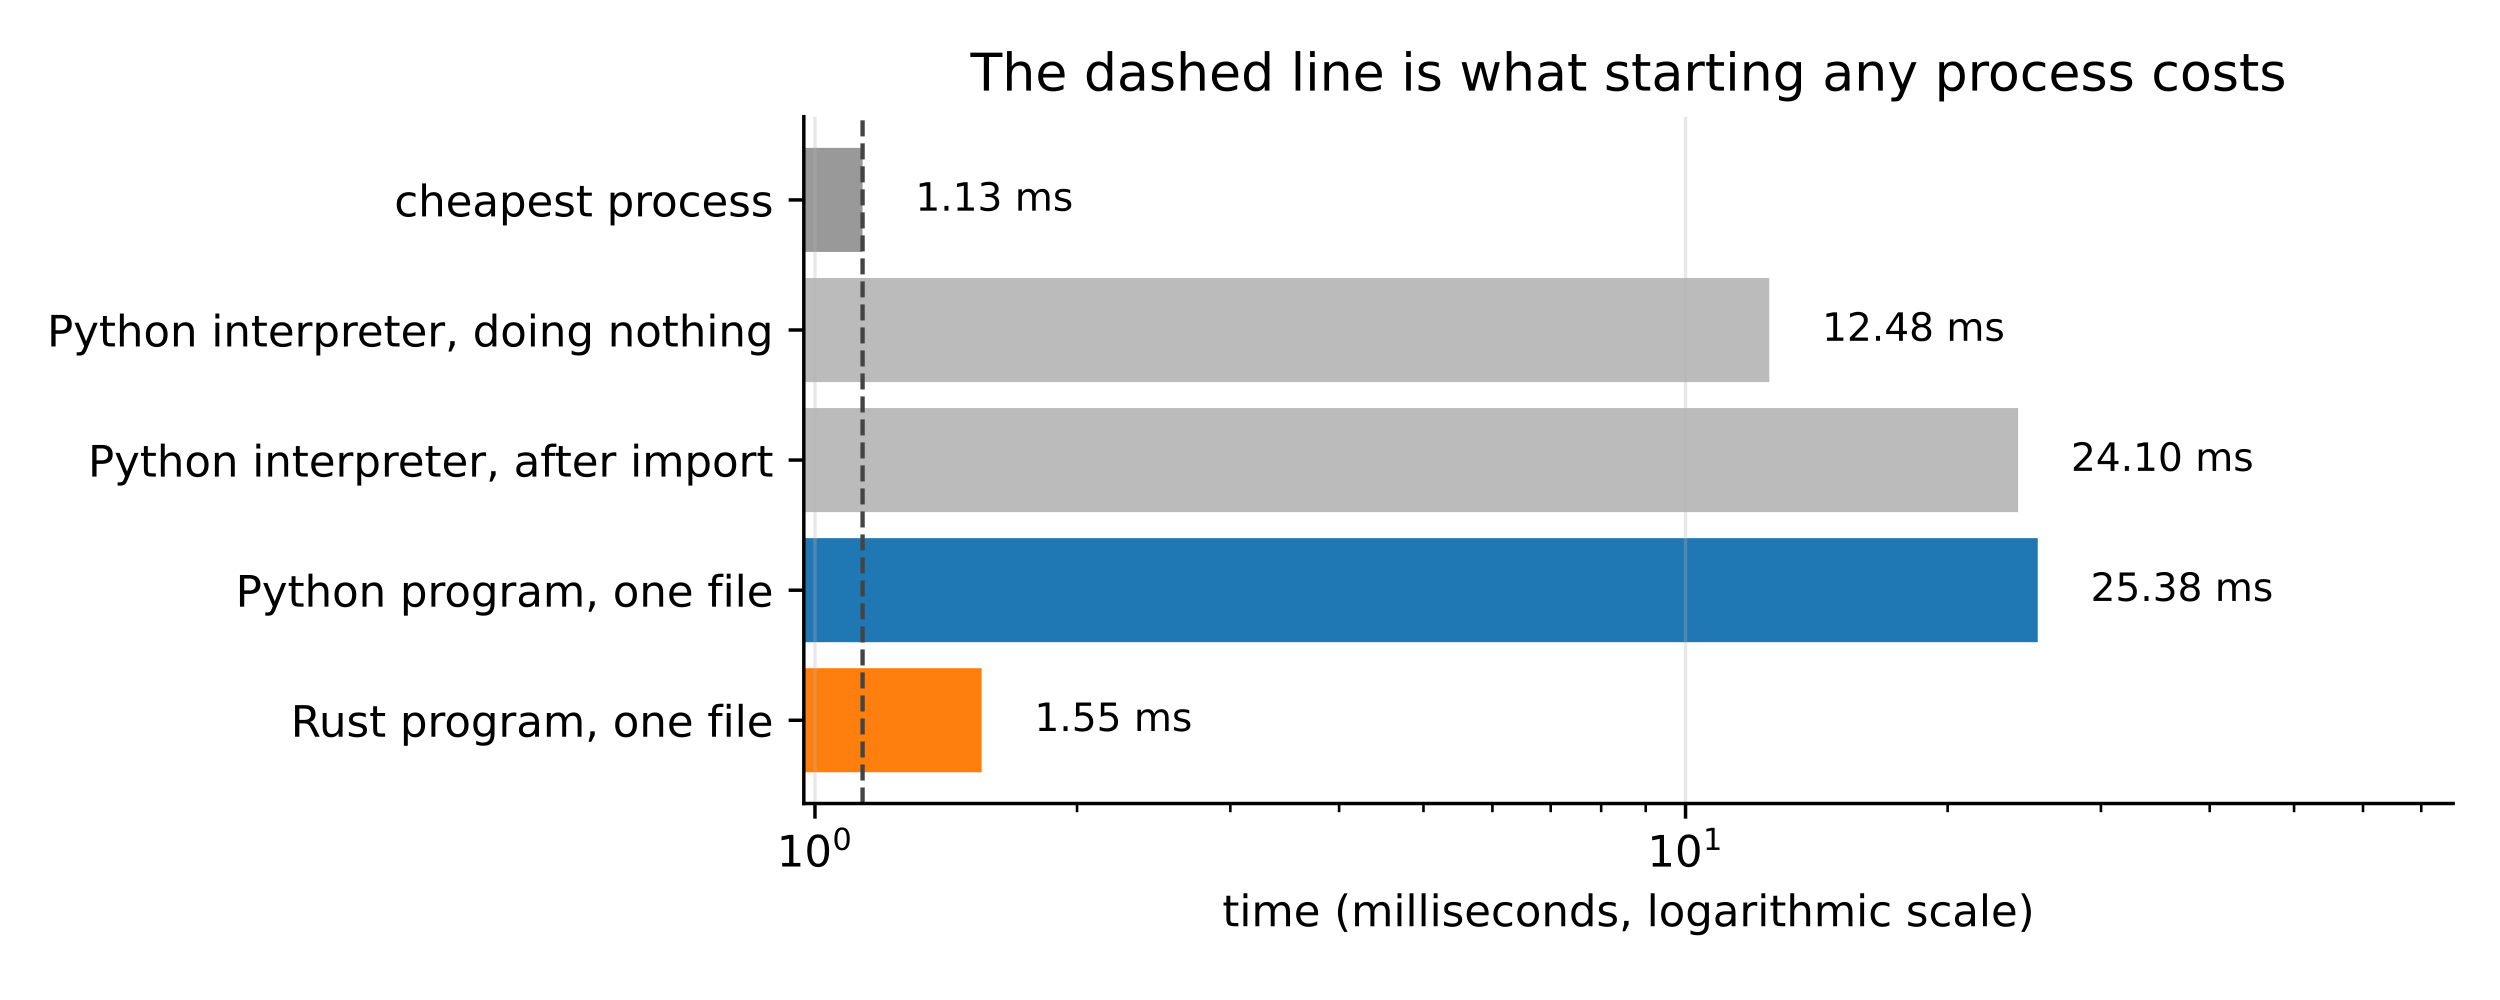
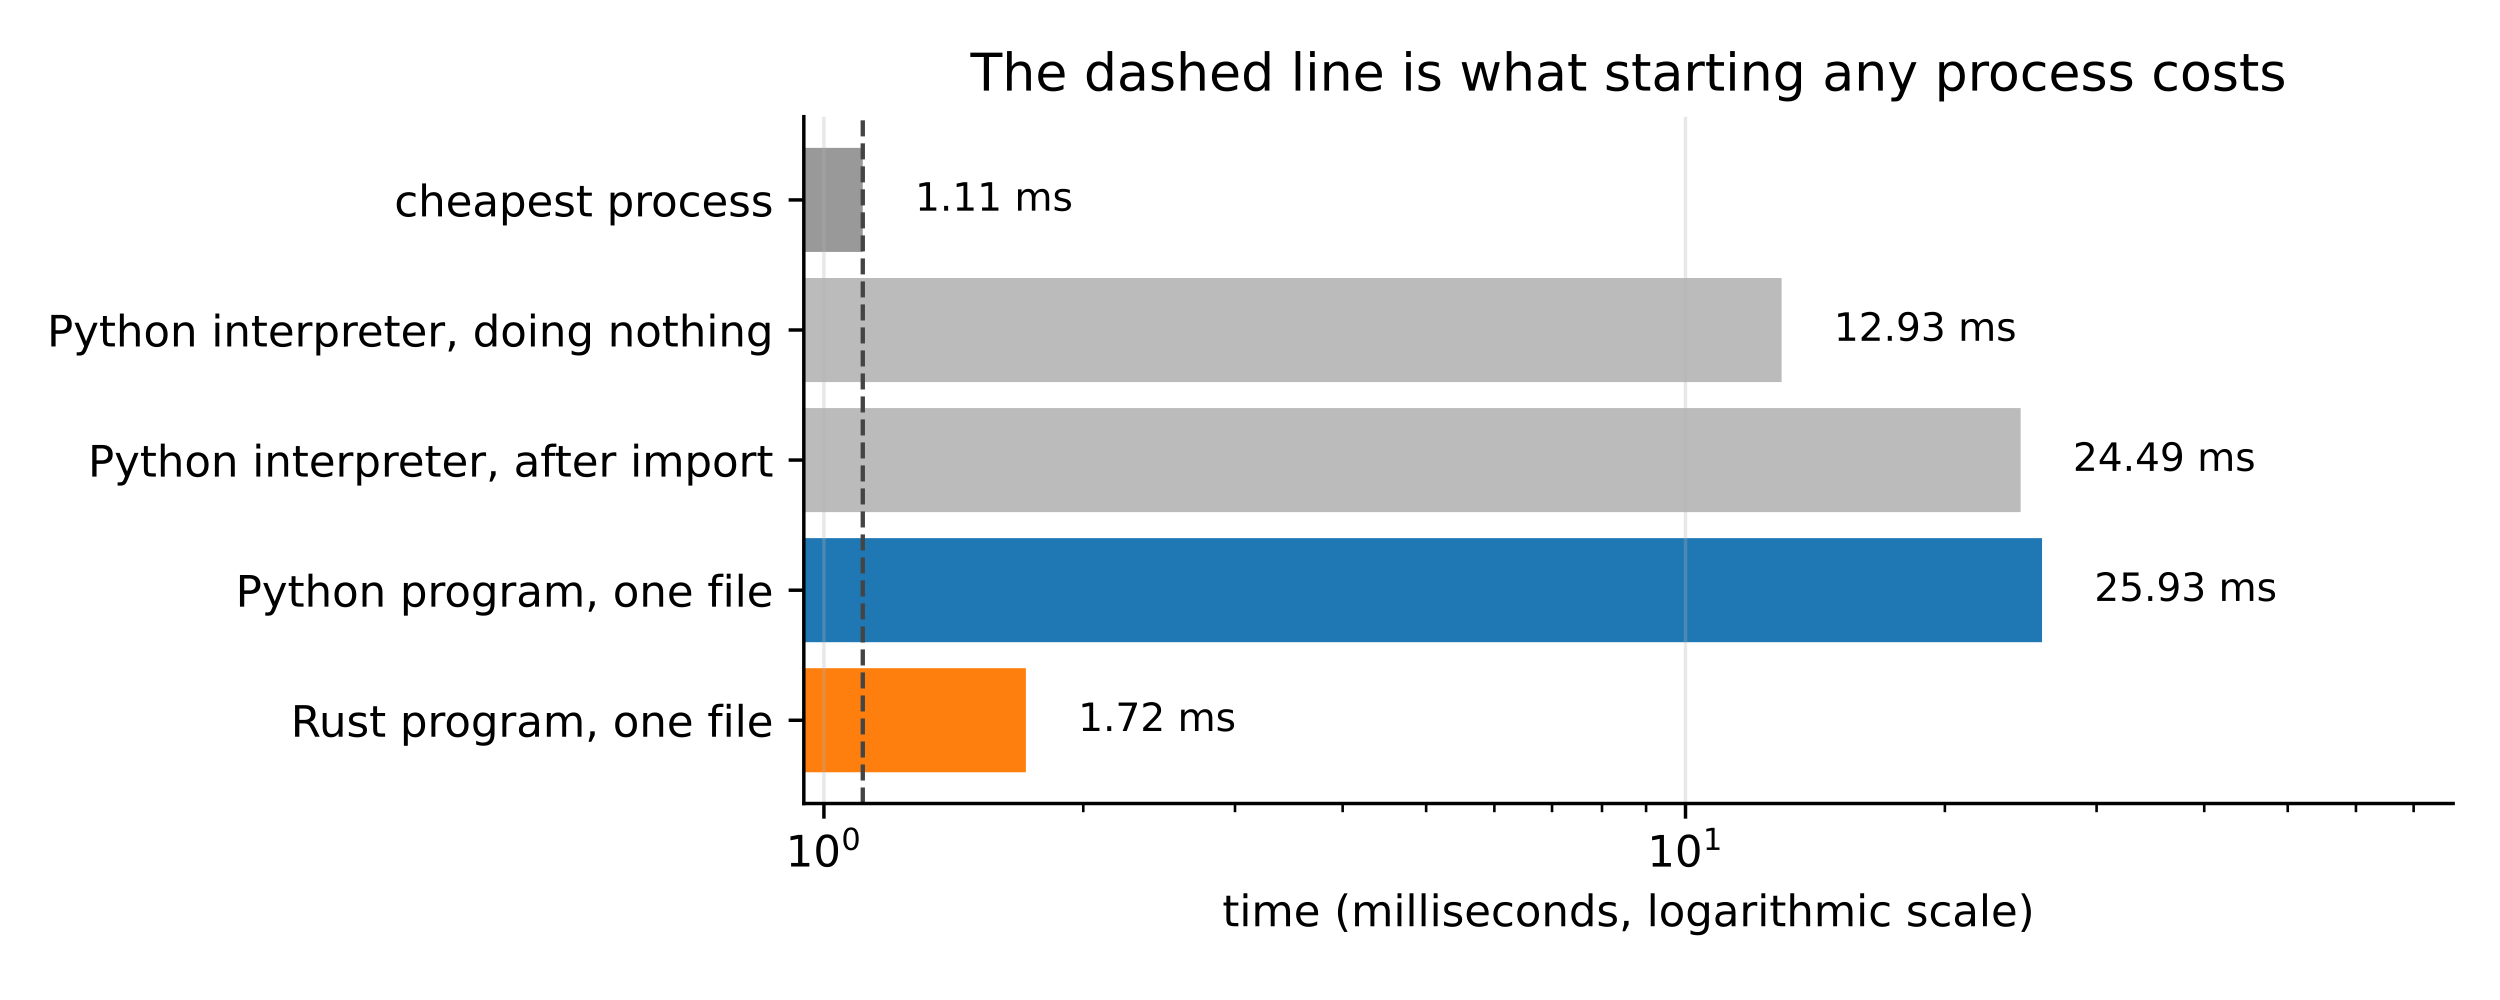
<svg xmlns="http://www.w3.org/2000/svg" xmlns:xlink="http://www.w3.org/1999/xlink" width="576pt" height="230.4pt" viewBox="0 0 576 230.4" version="1.1">
  <defs>
    <style type="text/css">*{stroke-linejoin: round; stroke-linecap: butt}</style>
  </defs>
  <g id="figure_1">
    <g id="patch_1">
      <path d="M 0 230.4 L 576 230.4 L 576 0 L 0 0 z " style="fill: #ffffff" />
    </g>
    <g id="axes_1">
      <g id="patch_2">
        <path d="M 185.2 185.128 L 565.2 185.128 L 565.2 26.88 L 185.2 26.88 z " style="fill: #ffffff" />
      </g>
      <g id="patch_3">
-         <path d="M -200394.927 34.073 L 198.738 34.073 L 198.738 58.05 L -200394.927 58.05 z " clip-path="url(#pd043f592e0)" style="fill: #999999" />
+         <path d="M -198320.882 34.073 L 198.785 34.073 L 198.785 58.05 L -198320.882 58.05 z " clip-path="url(#pd043f592e0)" style="fill: #999999" />
      </g>
      <g id="patch_4">
-         <path d="M -200394.927 64.044 L 407.643 64.044 L 407.643 88.021 L -200394.927 88.021 z " clip-path="url(#pd043f592e0)" style="fill: #bbbbbb" />
+         <path d="M -198320.882 64.044 L 410.482 64.044 L 410.482 88.021 L -198320.882 88.021 z " clip-path="url(#pd043f592e0)" style="fill: #bbbbbb" />
      </g>
      <g id="patch_5">
-         <path d="M -200394.927 94.016 L 464.978 94.016 L 464.978 117.992 L -200394.927 117.992 z " clip-path="url(#pd043f592e0)" style="fill: #bbbbbb" />
+         <path d="M -198320.882 94.016 L 465.558 94.016 L 465.558 117.992 L -198320.882 117.992 z " clip-path="url(#pd043f592e0)" style="fill: #bbbbbb" />
      </g>
      <g id="patch_6">
-         <path d="M -200394.927 123.987 L 469.498 123.987 L 469.498 147.964 L -200394.927 147.964 z " clip-path="url(#pd043f592e0)" style="fill: #1f77b4" />
+         <path d="M -198320.882 123.987 L 470.486 123.987 L 470.486 147.964 L -198320.882 147.964 z " clip-path="url(#pd043f592e0)" style="fill: #1f77b4" />
      </g>
      <g id="patch_7">
-         <path d="M -200394.927 153.958 L 226.174 153.958 L 226.174 177.935 L -200394.927 177.935 z " clip-path="url(#pd043f592e0)" style="fill: #ff7f0e" />
+         <path d="M -198320.882 153.958 L 236.367 153.958 L 236.367 177.935 L -198320.882 177.935 z " clip-path="url(#pd043f592e0)" style="fill: #ff7f0e" />
      </g>
      <g id="matplotlib.axis_1">
        <g id="xtick_1">
          <g id="line2d_1">
-             <path d="M 187.768 185.128 L 187.768 26.88 " clip-path="url(#pd043f592e0)" style="fill: none; stroke: #b0b0b0; stroke-opacity: 0.3; stroke-width: 0.8; stroke-linecap: square" />
+             <path d="M 189.83 185.128 L 189.83 26.88 " clip-path="url(#pd043f592e0)" style="fill: none; stroke: #b0b0b0; stroke-opacity: 0.3; stroke-width: 0.8; stroke-linecap: square" />
          </g>
          <g id="line2d_2">
            <defs>
              <path id="m288eb1307e" d="M 0 0 L 0 3.5 " style="stroke: #000000; stroke-width: 0.8" />
            </defs>
            <g>
-               <use xlink:href="#m288eb1307e" x="187.768" y="185.128" style="stroke: #000000; stroke-width: 0.8" />
+               <use xlink:href="#m288eb1307e" x="189.83" y="185.128" style="stroke: #000000; stroke-width: 0.8" />
            </g>
          </g>
          <g id="text_1">
-             <g transform="translate(178.9676 199.7264) scale(0.1 -0.1)">
+             <g transform="translate(181.03 199.7264) scale(0.1 -0.1)">
              <defs>
                <path id="DejaVuSans-31" d="M 794 531 L 1825 531 L 1825 4091 L 703 3866 L 703 4441 L 1819 4666 L 2450 4666 L 2450 531 L 3481 531 L 3481 0 L 794 0 L 794 531 z " transform="scale(0.015625)" />
                <path id="DejaVuSans-30" d="M 2034 4250 Q 1547 4250 1301 3770 Q 1056 3291 1056 2328 Q 1056 1369 1301 889 Q 1547 409 2034 409 Q 2525 409 2770 889 Q 3016 1369 3016 2328 Q 3016 3291 2770 3770 Q 2525 4250 2034 4250 z M 2034 4750 Q 2819 4750 3233 4129 Q 3647 3509 3647 2328 Q 3647 1150 3233 529 Q 2819 -91 2034 -91 Q 1250 -91 836 529 Q 422 1150 422 2328 Q 422 3509 836 4129 Q 1250 4750 2034 4750 z " transform="scale(0.015625)" />
              </defs>
              <use xlink:href="#DejaVuSans-31" transform="translate(0 0.765625)" />
              <use xlink:href="#DejaVuSans-30" transform="translate(63.62305 0.765625)" />
              <use xlink:href="#DejaVuSans-30" transform="translate(128.2031 39.04688) scale(0.7)" />
            </g>
          </g>
        </g>
        <g id="xtick_2">
          <g id="line2d_3">
-             <path d="M 388.35 185.128 L 388.35 26.88 " clip-path="url(#pd043f592e0)" style="fill: none; stroke: #b0b0b0; stroke-opacity: 0.3; stroke-width: 0.8; stroke-linecap: square" />
+             <path d="M 388.341 185.128 L 388.341 26.88 " clip-path="url(#pd043f592e0)" style="fill: none; stroke: #b0b0b0; stroke-opacity: 0.3; stroke-width: 0.8; stroke-linecap: square" />
          </g>
          <g id="line2d_4">
            <g>
-               <use xlink:href="#m288eb1307e" x="388.35" y="185.128" style="stroke: #000000; stroke-width: 0.8" />
+               <use xlink:href="#m288eb1307e" x="388.341" y="185.128" style="stroke: #000000; stroke-width: 0.8" />
            </g>
          </g>
          <g id="text_2">
-             <g transform="translate(379.5503 199.7264) scale(0.1 -0.1)">
+             <g transform="translate(379.5407 199.7264) scale(0.1 -0.1)">
              <use xlink:href="#DejaVuSans-31" transform="translate(0 0.684375)" />
              <use xlink:href="#DejaVuSans-30" transform="translate(63.62305 0.684375)" />
              <use xlink:href="#DejaVuSans-31" transform="translate(128.2031 38.96563) scale(0.7)" />
            </g>
          </g>
        </g>
        <g id="xtick_3">
          <g id="line2d_5">
            <defs>
              <path id="m4691256076" d="M 0 0 L 0 2 " style="stroke: #000000; stroke-width: 0.6" />
            </defs>
            <g>
-               <use xlink:href="#m4691256076" x="248.149" y="185.128" style="stroke: #000000; stroke-width: 0.6" />
+               <use xlink:href="#m4691256076" x="249.588" y="185.128" style="stroke: #000000; stroke-width: 0.6" />
            </g>
          </g>
        </g>
        <g id="xtick_4">
          <g id="line2d_6">
            <g>
-               <use xlink:href="#m4691256076" x="283.47" y="185.128" style="stroke: #000000; stroke-width: 0.6" />
+               <use xlink:href="#m4691256076" x="284.544" y="185.128" style="stroke: #000000; stroke-width: 0.6" />
            </g>
          </g>
        </g>
        <g id="xtick_5">
          <g id="line2d_7">
            <g>
-               <use xlink:href="#m4691256076" x="308.53" y="185.128" style="stroke: #000000; stroke-width: 0.6" />
+               <use xlink:href="#m4691256076" x="309.345" y="185.128" style="stroke: #000000; stroke-width: 0.6" />
            </g>
          </g>
        </g>
        <g id="xtick_6">
          <g id="line2d_8">
            <g>
-               <use xlink:href="#m4691256076" x="327.969" y="185.128" style="stroke: #000000; stroke-width: 0.6" />
+               <use xlink:href="#m4691256076" x="328.583" y="185.128" style="stroke: #000000; stroke-width: 0.6" />
            </g>
          </g>
        </g>
        <g id="xtick_7">
          <g id="line2d_9">
            <g>
-               <use xlink:href="#m4691256076" x="343.851" y="185.128" style="stroke: #000000; stroke-width: 0.6" />
+               <use xlink:href="#m4691256076" x="344.301" y="185.128" style="stroke: #000000; stroke-width: 0.6" />
            </g>
          </g>
        </g>
        <g id="xtick_8">
          <g id="line2d_10">
            <g>
-               <use xlink:href="#m4691256076" x="357.28" y="185.128" style="stroke: #000000; stroke-width: 0.6" />
+               <use xlink:href="#m4691256076" x="357.591" y="185.128" style="stroke: #000000; stroke-width: 0.6" />
            </g>
          </g>
        </g>
        <g id="xtick_9">
          <g id="line2d_11">
            <g>
-               <use xlink:href="#m4691256076" x="368.912" y="185.128" style="stroke: #000000; stroke-width: 0.6" />
+               <use xlink:href="#m4691256076" x="369.103" y="185.128" style="stroke: #000000; stroke-width: 0.6" />
            </g>
          </g>
        </g>
        <g id="xtick_10">
          <g id="line2d_12">
            <g>
-               <use xlink:href="#m4691256076" x="379.172" y="185.128" style="stroke: #000000; stroke-width: 0.6" />
+               <use xlink:href="#m4691256076" x="379.257" y="185.128" style="stroke: #000000; stroke-width: 0.6" />
            </g>
          </g>
        </g>
        <g id="xtick_11">
          <g id="line2d_13">
            <g>
-               <use xlink:href="#m4691256076" x="448.732" y="185.128" style="stroke: #000000; stroke-width: 0.6" />
+               <use xlink:href="#m4691256076" x="448.098" y="185.128" style="stroke: #000000; stroke-width: 0.6" />
            </g>
          </g>
        </g>
        <g id="xtick_12">
          <g id="line2d_14">
            <g>
-               <use xlink:href="#m4691256076" x="484.053" y="185.128" style="stroke: #000000; stroke-width: 0.6" />
+               <use xlink:href="#m4691256076" x="483.054" y="185.128" style="stroke: #000000; stroke-width: 0.6" />
            </g>
          </g>
        </g>
        <g id="xtick_13">
          <g id="line2d_15">
            <g>
-               <use xlink:href="#m4691256076" x="509.113" y="185.128" style="stroke: #000000; stroke-width: 0.6" />
+               <use xlink:href="#m4691256076" x="507.856" y="185.128" style="stroke: #000000; stroke-width: 0.6" />
            </g>
          </g>
        </g>
        <g id="xtick_14">
          <g id="line2d_16">
            <g>
-               <use xlink:href="#m4691256076" x="528.552" y="185.128" style="stroke: #000000; stroke-width: 0.6" />
+               <use xlink:href="#m4691256076" x="527.094" y="185.128" style="stroke: #000000; stroke-width: 0.6" />
            </g>
          </g>
        </g>
        <g id="xtick_15">
          <g id="line2d_17">
            <g>
-               <use xlink:href="#m4691256076" x="544.434" y="185.128" style="stroke: #000000; stroke-width: 0.6" />
+               <use xlink:href="#m4691256076" x="542.812" y="185.128" style="stroke: #000000; stroke-width: 0.6" />
            </g>
          </g>
        </g>
        <g id="xtick_16">
          <g id="line2d_18">
            <g>
-               <use xlink:href="#m4691256076" x="557.862" y="185.128" style="stroke: #000000; stroke-width: 0.6" />
+               <use xlink:href="#m4691256076" x="556.102" y="185.128" style="stroke: #000000; stroke-width: 0.6" />
            </g>
          </g>
        </g>
        <g id="text_3">
          <g transform="translate(281.6297 213.4046) scale(0.1 -0.1)">
            <defs>
              <path id="DejaVuSans-74" d="M 1172 4494 L 1172 3500 L 2356 3500 L 2356 3053 L 1172 3053 L 1172 1153 Q 1172 725 1289 603 Q 1406 481 1766 481 L 2356 481 L 2356 0 L 1766 0 Q 1100 0 847 248 Q 594 497 594 1153 L 594 3053 L 172 3053 L 172 3500 L 594 3500 L 594 4494 L 1172 4494 z " transform="scale(0.015625)" />
              <path id="DejaVuSans-69" d="M 603 3500 L 1178 3500 L 1178 0 L 603 0 L 603 3500 z M 603 4863 L 1178 4863 L 1178 4134 L 603 4134 L 603 4863 z " transform="scale(0.015625)" />
              <path id="DejaVuSans-6d" d="M 3328 2828 Q 3544 3216 3844 3400 Q 4144 3584 4550 3584 Q 5097 3584 5394 3201 Q 5691 2819 5691 2113 L 5691 0 L 5113 0 L 5113 2094 Q 5113 2597 4934 2840 Q 4756 3084 4391 3084 Q 3944 3084 3684 2787 Q 3425 2491 3425 1978 L 3425 0 L 2847 0 L 2847 2094 Q 2847 2600 2669 2842 Q 2491 3084 2119 3084 Q 1678 3084 1418 2786 Q 1159 2488 1159 1978 L 1159 0 L 581 0 L 581 3500 L 1159 3500 L 1159 2956 Q 1356 3278 1631 3431 Q 1906 3584 2284 3584 Q 2666 3584 2933 3390 Q 3200 3197 3328 2828 z " transform="scale(0.015625)" />
              <path id="DejaVuSans-65" d="M 3597 1894 L 3597 1613 L 953 1613 Q 991 1019 1311 708 Q 1631 397 2203 397 Q 2534 397 2845 478 Q 3156 559 3463 722 L 3463 178 Q 3153 47 2828 -22 Q 2503 -91 2169 -91 Q 1331 -91 842 396 Q 353 884 353 1716 Q 353 2575 817 3079 Q 1281 3584 2069 3584 Q 2775 3584 3186 3129 Q 3597 2675 3597 1894 z M 3022 2063 Q 3016 2534 2758 2815 Q 2500 3097 2075 3097 Q 1594 3097 1305 2825 Q 1016 2553 972 2059 L 3022 2063 z " transform="scale(0.015625)" />
              <path id="DejaVuSans-20" transform="scale(0.015625)" />
              <path id="DejaVuSans-28" d="M 1984 4856 Q 1566 4138 1362 3434 Q 1159 2731 1159 2009 Q 1159 1288 1364 580 Q 1569 -128 1984 -844 L 1484 -844 Q 1016 -109 783 600 Q 550 1309 550 2009 Q 550 2706 781 3412 Q 1013 4119 1484 4856 L 1984 4856 z " transform="scale(0.015625)" />
              <path id="DejaVuSans-6c" d="M 603 4863 L 1178 4863 L 1178 0 L 603 0 L 603 4863 z " transform="scale(0.015625)" />
              <path id="DejaVuSans-73" d="M 2834 3397 L 2834 2853 Q 2591 2978 2328 3040 Q 2066 3103 1784 3103 Q 1356 3103 1142 2972 Q 928 2841 928 2578 Q 928 2378 1081 2264 Q 1234 2150 1697 2047 L 1894 2003 Q 2506 1872 2764 1633 Q 3022 1394 3022 966 Q 3022 478 2636 193 Q 2250 -91 1575 -91 Q 1294 -91 989 -36 Q 684 19 347 128 L 347 722 Q 666 556 975 473 Q 1284 391 1588 391 Q 1994 391 2212 530 Q 2431 669 2431 922 Q 2431 1156 2273 1281 Q 2116 1406 1581 1522 L 1381 1569 Q 847 1681 609 1914 Q 372 2147 372 2553 Q 372 3047 722 3315 Q 1072 3584 1716 3584 Q 2034 3584 2315 3537 Q 2597 3491 2834 3397 z " transform="scale(0.015625)" />
              <path id="DejaVuSans-63" d="M 3122 3366 L 3122 2828 Q 2878 2963 2633 3030 Q 2388 3097 2138 3097 Q 1578 3097 1268 2742 Q 959 2388 959 1747 Q 959 1106 1268 751 Q 1578 397 2138 397 Q 2388 397 2633 464 Q 2878 531 3122 666 L 3122 134 Q 2881 22 2623 -34 Q 2366 -91 2075 -91 Q 1284 -91 818 406 Q 353 903 353 1747 Q 353 2603 823 3093 Q 1294 3584 2113 3584 Q 2378 3584 2631 3529 Q 2884 3475 3122 3366 z " transform="scale(0.015625)" />
              <path id="DejaVuSans-6f" d="M 1959 3097 Q 1497 3097 1228 2736 Q 959 2375 959 1747 Q 959 1119 1226 758 Q 1494 397 1959 397 Q 2419 397 2687 759 Q 2956 1122 2956 1747 Q 2956 2369 2687 2733 Q 2419 3097 1959 3097 z M 1959 3584 Q 2709 3584 3137 3096 Q 3566 2609 3566 1747 Q 3566 888 3137 398 Q 2709 -91 1959 -91 Q 1206 -91 779 398 Q 353 888 353 1747 Q 353 2609 779 3096 Q 1206 3584 1959 3584 z " transform="scale(0.015625)" />
              <path id="DejaVuSans-6e" d="M 3513 2113 L 3513 0 L 2938 0 L 2938 2094 Q 2938 2591 2744 2837 Q 2550 3084 2163 3084 Q 1697 3084 1428 2787 Q 1159 2491 1159 1978 L 1159 0 L 581 0 L 581 3500 L 1159 3500 L 1159 2956 Q 1366 3272 1645 3428 Q 1925 3584 2291 3584 Q 2894 3584 3203 3211 Q 3513 2838 3513 2113 z " transform="scale(0.015625)" />
              <path id="DejaVuSans-64" d="M 2906 2969 L 2906 4863 L 3481 4863 L 3481 0 L 2906 0 L 2906 525 Q 2725 213 2448 61 Q 2172 -91 1784 -91 Q 1150 -91 751 415 Q 353 922 353 1747 Q 353 2572 751 3078 Q 1150 3584 1784 3584 Q 2172 3584 2448 3432 Q 2725 3281 2906 2969 z M 947 1747 Q 947 1113 1208 752 Q 1469 391 1925 391 Q 2381 391 2643 752 Q 2906 1113 2906 1747 Q 2906 2381 2643 2742 Q 2381 3103 1925 3103 Q 1469 3103 1208 2742 Q 947 2381 947 1747 z " transform="scale(0.015625)" />
              <path id="DejaVuSans-2c" d="M 750 794 L 1409 794 L 1409 256 L 897 -744 L 494 -744 L 750 256 L 750 794 z " transform="scale(0.015625)" />
              <path id="DejaVuSans-67" d="M 2906 1791 Q 2906 2416 2648 2759 Q 2391 3103 1925 3103 Q 1463 3103 1205 2759 Q 947 2416 947 1791 Q 947 1169 1205 825 Q 1463 481 1925 481 Q 2391 481 2648 825 Q 2906 1169 2906 1791 z M 3481 434 Q 3481 -459 3084 -895 Q 2688 -1331 1869 -1331 Q 1566 -1331 1297 -1286 Q 1028 -1241 775 -1147 L 775 -588 Q 1028 -725 1275 -790 Q 1522 -856 1778 -856 Q 2344 -856 2625 -561 Q 2906 -266 2906 331 L 2906 616 Q 2728 306 2450 153 Q 2172 0 1784 0 Q 1141 0 747 490 Q 353 981 353 1791 Q 353 2603 747 3093 Q 1141 3584 1784 3584 Q 2172 3584 2450 3431 Q 2728 3278 2906 2969 L 2906 3500 L 3481 3500 L 3481 434 z " transform="scale(0.015625)" />
              <path id="DejaVuSans-61" d="M 2194 1759 Q 1497 1759 1228 1600 Q 959 1441 959 1056 Q 959 750 1161 570 Q 1363 391 1709 391 Q 2188 391 2477 730 Q 2766 1069 2766 1631 L 2766 1759 L 2194 1759 z M 3341 1997 L 3341 0 L 2766 0 L 2766 531 Q 2569 213 2275 61 Q 1981 -91 1556 -91 Q 1019 -91 701 211 Q 384 513 384 1019 Q 384 1609 779 1909 Q 1175 2209 1959 2209 L 2766 2209 L 2766 2266 Q 2766 2663 2505 2880 Q 2244 3097 1772 3097 Q 1472 3097 1187 3025 Q 903 2953 641 2809 L 641 3341 Q 956 3463 1253 3523 Q 1550 3584 1831 3584 Q 2591 3584 2966 3190 Q 3341 2797 3341 1997 z " transform="scale(0.015625)" />
              <path id="DejaVuSans-72" d="M 2631 2963 Q 2534 3019 2420 3045 Q 2306 3072 2169 3072 Q 1681 3072 1420 2755 Q 1159 2438 1159 1844 L 1159 0 L 581 0 L 581 3500 L 1159 3500 L 1159 2956 Q 1341 3275 1631 3429 Q 1922 3584 2338 3584 Q 2397 3584 2469 3576 Q 2541 3569 2628 3553 L 2631 2963 z " transform="scale(0.015625)" />
              <path id="DejaVuSans-68" d="M 3513 2113 L 3513 0 L 2938 0 L 2938 2094 Q 2938 2591 2744 2837 Q 2550 3084 2163 3084 Q 1697 3084 1428 2787 Q 1159 2491 1159 1978 L 1159 0 L 581 0 L 581 4863 L 1159 4863 L 1159 2956 Q 1366 3272 1645 3428 Q 1925 3584 2291 3584 Q 2894 3584 3203 3211 Q 3513 2838 3513 2113 z " transform="scale(0.015625)" />
              <path id="DejaVuSans-29" d="M 513 4856 L 1013 4856 Q 1481 4119 1714 3412 Q 1947 2706 1947 2009 Q 1947 1309 1714 600 Q 1481 -109 1013 -844 L 513 -844 Q 928 -128 1133 580 Q 1338 1288 1338 2009 Q 1338 2731 1133 3434 Q 928 4138 513 4856 z " transform="scale(0.015625)" />
            </defs>
            <use xlink:href="#DejaVuSans-74" />
            <use xlink:href="#DejaVuSans-69" transform="translate(39.20898 0)" />
            <use xlink:href="#DejaVuSans-6d" transform="translate(66.99219 0)" />
            <use xlink:href="#DejaVuSans-65" transform="translate(164.4043 0)" />
            <use xlink:href="#DejaVuSans-20" transform="translate(225.9277 0)" />
            <use xlink:href="#DejaVuSans-28" transform="translate(257.7148 0)" />
            <use xlink:href="#DejaVuSans-6d" transform="translate(296.7285 0)" />
            <use xlink:href="#DejaVuSans-69" transform="translate(394.1406 0)" />
            <use xlink:href="#DejaVuSans-6c" transform="translate(421.9238 0)" />
            <use xlink:href="#DejaVuSans-6c" transform="translate(449.707 0)" />
            <use xlink:href="#DejaVuSans-69" transform="translate(477.4902 0)" />
            <use xlink:href="#DejaVuSans-73" transform="translate(505.2734 0)" />
            <use xlink:href="#DejaVuSans-65" transform="translate(557.373 0)" />
            <use xlink:href="#DejaVuSans-63" transform="translate(618.8965 0)" />
            <use xlink:href="#DejaVuSans-6f" transform="translate(673.877 0)" />
            <use xlink:href="#DejaVuSans-6e" transform="translate(735.0586 0)" />
            <use xlink:href="#DejaVuSans-64" transform="translate(798.4375 0)" />
            <use xlink:href="#DejaVuSans-73" transform="translate(861.9141 0)" />
            <use xlink:href="#DejaVuSans-2c" transform="translate(914.0137 0)" />
            <use xlink:href="#DejaVuSans-20" transform="translate(945.8008 0)" />
            <use xlink:href="#DejaVuSans-6c" transform="translate(977.5879 0)" />
            <use xlink:href="#DejaVuSans-6f" transform="translate(1005.371 0)" />
            <use xlink:href="#DejaVuSans-67" transform="translate(1066.553 0)" />
            <use xlink:href="#DejaVuSans-61" transform="translate(1130.029 0)" />
            <use xlink:href="#DejaVuSans-72" transform="translate(1191.309 0)" />
            <use xlink:href="#DejaVuSans-69" transform="translate(1232.422 0)" />
            <use xlink:href="#DejaVuSans-74" transform="translate(1260.205 0)" />
            <use xlink:href="#DejaVuSans-68" transform="translate(1299.414 0)" />
            <use xlink:href="#DejaVuSans-6d" transform="translate(1362.793 0)" />
            <use xlink:href="#DejaVuSans-69" transform="translate(1460.205 0)" />
            <use xlink:href="#DejaVuSans-63" transform="translate(1487.988 0)" />
            <use xlink:href="#DejaVuSans-20" transform="translate(1542.969 0)" />
            <use xlink:href="#DejaVuSans-73" transform="translate(1574.756 0)" />
            <use xlink:href="#DejaVuSans-63" transform="translate(1626.855 0)" />
            <use xlink:href="#DejaVuSans-61" transform="translate(1681.836 0)" />
            <use xlink:href="#DejaVuSans-6c" transform="translate(1743.115 0)" />
            <use xlink:href="#DejaVuSans-65" transform="translate(1770.898 0)" />
            <use xlink:href="#DejaVuSans-29" transform="translate(1832.422 0)" />
          </g>
        </g>
      </g>
      <g id="matplotlib.axis_2">
        <g id="ytick_1">
          <g id="line2d_19">
            <defs>
              <path id="m46afec8bac" d="M 0 0 L -3.5 0 " style="stroke: #000000; stroke-width: 0.8" />
            </defs>
            <g>
              <use xlink:href="#m46afec8bac" x="185.2" y="46.062" style="stroke: #000000; stroke-width: 0.8" />
            </g>
          </g>
          <g id="text_4">
            <g transform="translate(90.85 49.8608) scale(0.1 -0.1)">
              <defs>
                <path id="DejaVuSans-70" d="M 1159 525 L 1159 -1331 L 581 -1331 L 581 3500 L 1159 3500 L 1159 2969 Q 1341 3281 1617 3432 Q 1894 3584 2278 3584 Q 2916 3584 3314 3078 Q 3713 2572 3713 1747 Q 3713 922 3314 415 Q 2916 -91 2278 -91 Q 1894 -91 1617 61 Q 1341 213 1159 525 z M 3116 1747 Q 3116 2381 2855 2742 Q 2594 3103 2138 3103 Q 1681 3103 1420 2742 Q 1159 2381 1159 1747 Q 1159 1113 1420 752 Q 1681 391 2138 391 Q 2594 391 2855 752 Q 3116 1113 3116 1747 z " transform="scale(0.015625)" />
              </defs>
              <use xlink:href="#DejaVuSans-63" />
              <use xlink:href="#DejaVuSans-68" transform="translate(54.98047 0)" />
              <use xlink:href="#DejaVuSans-65" transform="translate(118.3594 0)" />
              <use xlink:href="#DejaVuSans-61" transform="translate(179.8828 0)" />
              <use xlink:href="#DejaVuSans-70" transform="translate(241.1621 0)" />
              <use xlink:href="#DejaVuSans-65" transform="translate(304.6387 0)" />
              <use xlink:href="#DejaVuSans-73" transform="translate(366.1621 0)" />
              <use xlink:href="#DejaVuSans-74" transform="translate(418.2617 0)" />
              <use xlink:href="#DejaVuSans-20" transform="translate(457.4707 0)" />
              <use xlink:href="#DejaVuSans-70" transform="translate(489.2578 0)" />
              <use xlink:href="#DejaVuSans-72" transform="translate(552.7344 0)" />
              <use xlink:href="#DejaVuSans-6f" transform="translate(591.5977 0)" />
              <use xlink:href="#DejaVuSans-63" transform="translate(652.7793 0)" />
              <use xlink:href="#DejaVuSans-65" transform="translate(707.7598 0)" />
              <use xlink:href="#DejaVuSans-73" transform="translate(769.2832 0)" />
              <use xlink:href="#DejaVuSans-73" transform="translate(821.3828 0)" />
            </g>
          </g>
        </g>
        <g id="ytick_2">
          <g id="line2d_20">
            <g>
              <use xlink:href="#m46afec8bac" x="185.2" y="76.033" style="stroke: #000000; stroke-width: 0.8" />
            </g>
          </g>
          <g id="text_5">
            <g transform="translate(10.84375 79.83201) scale(0.1 -0.1)">
              <defs>
                <path id="DejaVuSans-50" d="M 1259 4147 L 1259 2394 L 2053 2394 Q 2494 2394 2734 2622 Q 2975 2850 2975 3272 Q 2975 3691 2734 3919 Q 2494 4147 2053 4147 L 1259 4147 z M 628 4666 L 2053 4666 Q 2838 4666 3239 4311 Q 3641 3956 3641 3272 Q 3641 2581 3239 2228 Q 2838 1875 2053 1875 L 1259 1875 L 1259 0 L 628 0 L 628 4666 z " transform="scale(0.015625)" />
                <path id="DejaVuSans-79" d="M 2059 -325 Q 1816 -950 1584 -1140 Q 1353 -1331 966 -1331 L 506 -1331 L 506 -850 L 844 -850 Q 1081 -850 1212 -737 Q 1344 -625 1503 -206 L 1606 56 L 191 3500 L 800 3500 L 1894 763 L 2988 3500 L 3597 3500 L 2059 -325 z " transform="scale(0.015625)" />
              </defs>
              <use xlink:href="#DejaVuSans-50" />
              <use xlink:href="#DejaVuSans-79" transform="translate(60.30273 0)" />
              <use xlink:href="#DejaVuSans-74" transform="translate(119.4824 0)" />
              <use xlink:href="#DejaVuSans-68" transform="translate(158.6914 0)" />
              <use xlink:href="#DejaVuSans-6f" transform="translate(222.0703 0)" />
              <use xlink:href="#DejaVuSans-6e" transform="translate(283.252 0)" />
              <use xlink:href="#DejaVuSans-20" transform="translate(346.6309 0)" />
              <use xlink:href="#DejaVuSans-69" transform="translate(378.418 0)" />
              <use xlink:href="#DejaVuSans-6e" transform="translate(406.2012 0)" />
              <use xlink:href="#DejaVuSans-74" transform="translate(469.5801 0)" />
              <use xlink:href="#DejaVuSans-65" transform="translate(508.7891 0)" />
              <use xlink:href="#DejaVuSans-72" transform="translate(570.3125 0)" />
              <use xlink:href="#DejaVuSans-70" transform="translate(611.4258 0)" />
              <use xlink:href="#DejaVuSans-72" transform="translate(674.9023 0)" />
              <use xlink:href="#DejaVuSans-65" transform="translate(713.7656 0)" />
              <use xlink:href="#DejaVuSans-74" transform="translate(775.2891 0)" />
              <use xlink:href="#DejaVuSans-65" transform="translate(814.498 0)" />
              <use xlink:href="#DejaVuSans-72" transform="translate(876.0215 0)" />
              <use xlink:href="#DejaVuSans-2c" transform="translate(917.1348 0)" />
              <use xlink:href="#DejaVuSans-20" transform="translate(948.9219 0)" />
              <use xlink:href="#DejaVuSans-64" transform="translate(980.709 0)" />
              <use xlink:href="#DejaVuSans-6f" transform="translate(1044.186 0)" />
              <use xlink:href="#DejaVuSans-69" transform="translate(1105.367 0)" />
              <use xlink:href="#DejaVuSans-6e" transform="translate(1133.15 0)" />
              <use xlink:href="#DejaVuSans-67" transform="translate(1196.529 0)" />
              <use xlink:href="#DejaVuSans-20" transform="translate(1260.006 0)" />
              <use xlink:href="#DejaVuSans-6e" transform="translate(1291.793 0)" />
              <use xlink:href="#DejaVuSans-6f" transform="translate(1355.172 0)" />
              <use xlink:href="#DejaVuSans-74" transform="translate(1416.354 0)" />
              <use xlink:href="#DejaVuSans-68" transform="translate(1455.562 0)" />
              <use xlink:href="#DejaVuSans-69" transform="translate(1518.941 0)" />
              <use xlink:href="#DejaVuSans-6e" transform="translate(1546.725 0)" />
              <use xlink:href="#DejaVuSans-67" transform="translate(1610.104 0)" />
            </g>
          </g>
        </g>
        <g id="ytick_3">
          <g id="line2d_21">
            <g>
              <use xlink:href="#m46afec8bac" x="185.2" y="106.004" style="stroke: #000000; stroke-width: 0.8" />
            </g>
          </g>
          <g id="text_6">
            <g transform="translate(20.27812 109.8032) scale(0.1 -0.1)">
              <defs>
                <path id="DejaVuSans-66" d="M 2375 4863 L 2375 4384 L 1825 4384 Q 1516 4384 1395 4259 Q 1275 4134 1275 3809 L 1275 3500 L 2222 3500 L 2222 3053 L 1275 3053 L 1275 0 L 697 0 L 697 3053 L 147 3053 L 147 3500 L 697 3500 L 697 3744 Q 697 4328 969 4595 Q 1241 4863 1831 4863 L 2375 4863 z " transform="scale(0.015625)" />
              </defs>
              <use xlink:href="#DejaVuSans-50" />
              <use xlink:href="#DejaVuSans-79" transform="translate(60.30273 0)" />
              <use xlink:href="#DejaVuSans-74" transform="translate(119.4824 0)" />
              <use xlink:href="#DejaVuSans-68" transform="translate(158.6914 0)" />
              <use xlink:href="#DejaVuSans-6f" transform="translate(222.0703 0)" />
              <use xlink:href="#DejaVuSans-6e" transform="translate(283.252 0)" />
              <use xlink:href="#DejaVuSans-20" transform="translate(346.6309 0)" />
              <use xlink:href="#DejaVuSans-69" transform="translate(378.418 0)" />
              <use xlink:href="#DejaVuSans-6e" transform="translate(406.2012 0)" />
              <use xlink:href="#DejaVuSans-74" transform="translate(469.5801 0)" />
              <use xlink:href="#DejaVuSans-65" transform="translate(508.7891 0)" />
              <use xlink:href="#DejaVuSans-72" transform="translate(570.3125 0)" />
              <use xlink:href="#DejaVuSans-70" transform="translate(611.4258 0)" />
              <use xlink:href="#DejaVuSans-72" transform="translate(674.9023 0)" />
              <use xlink:href="#DejaVuSans-65" transform="translate(713.7656 0)" />
              <use xlink:href="#DejaVuSans-74" transform="translate(775.2891 0)" />
              <use xlink:href="#DejaVuSans-65" transform="translate(814.498 0)" />
              <use xlink:href="#DejaVuSans-72" transform="translate(876.0215 0)" />
              <use xlink:href="#DejaVuSans-2c" transform="translate(917.1348 0)" />
              <use xlink:href="#DejaVuSans-20" transform="translate(948.9219 0)" />
              <use xlink:href="#DejaVuSans-61" transform="translate(980.709 0)" />
              <use xlink:href="#DejaVuSans-66" transform="translate(1041.988 0)" />
              <use xlink:href="#DejaVuSans-74" transform="translate(1075.443 0)" />
              <use xlink:href="#DejaVuSans-65" transform="translate(1114.652 0)" />
              <use xlink:href="#DejaVuSans-72" transform="translate(1176.176 0)" />
              <use xlink:href="#DejaVuSans-20" transform="translate(1217.289 0)" />
              <use xlink:href="#DejaVuSans-69" transform="translate(1249.076 0)" />
              <use xlink:href="#DejaVuSans-6d" transform="translate(1276.859 0)" />
              <use xlink:href="#DejaVuSans-70" transform="translate(1374.271 0)" />
              <use xlink:href="#DejaVuSans-6f" transform="translate(1437.748 0)" />
              <use xlink:href="#DejaVuSans-72" transform="translate(1498.93 0)" />
              <use xlink:href="#DejaVuSans-74" transform="translate(1540.043 0)" />
            </g>
          </g>
        </g>
        <g id="ytick_4">
          <g id="line2d_22">
            <g>
              <use xlink:href="#m46afec8bac" x="185.2" y="135.975" style="stroke: #000000; stroke-width: 0.8" />
            </g>
          </g>
          <g id="text_7">
            <g transform="translate(54.30469 139.7744) scale(0.1 -0.1)">
              <use xlink:href="#DejaVuSans-50" />
              <use xlink:href="#DejaVuSans-79" transform="translate(60.30273 0)" />
              <use xlink:href="#DejaVuSans-74" transform="translate(119.4824 0)" />
              <use xlink:href="#DejaVuSans-68" transform="translate(158.6914 0)" />
              <use xlink:href="#DejaVuSans-6f" transform="translate(222.0703 0)" />
              <use xlink:href="#DejaVuSans-6e" transform="translate(283.252 0)" />
              <use xlink:href="#DejaVuSans-20" transform="translate(346.6309 0)" />
              <use xlink:href="#DejaVuSans-70" transform="translate(378.418 0)" />
              <use xlink:href="#DejaVuSans-72" transform="translate(441.8945 0)" />
              <use xlink:href="#DejaVuSans-6f" transform="translate(480.7578 0)" />
              <use xlink:href="#DejaVuSans-67" transform="translate(541.9395 0)" />
              <use xlink:href="#DejaVuSans-72" transform="translate(605.416 0)" />
              <use xlink:href="#DejaVuSans-61" transform="translate(646.5293 0)" />
              <use xlink:href="#DejaVuSans-6d" transform="translate(707.8086 0)" />
              <use xlink:href="#DejaVuSans-2c" transform="translate(805.2207 0)" />
              <use xlink:href="#DejaVuSans-20" transform="translate(837.0078 0)" />
              <use xlink:href="#DejaVuSans-6f" transform="translate(868.7949 0)" />
              <use xlink:href="#DejaVuSans-6e" transform="translate(929.9766 0)" />
              <use xlink:href="#DejaVuSans-65" transform="translate(993.3555 0)" />
              <use xlink:href="#DejaVuSans-20" transform="translate(1054.879 0)" />
              <use xlink:href="#DejaVuSans-66" transform="translate(1086.666 0)" />
              <use xlink:href="#DejaVuSans-69" transform="translate(1121.871 0)" />
              <use xlink:href="#DejaVuSans-6c" transform="translate(1149.654 0)" />
              <use xlink:href="#DejaVuSans-65" transform="translate(1177.438 0)" />
            </g>
          </g>
        </g>
        <g id="ytick_5">
          <g id="line2d_23">
            <g>
              <use xlink:href="#m46afec8bac" x="185.2" y="165.946" style="stroke: #000000; stroke-width: 0.8" />
            </g>
          </g>
          <g id="text_8">
            <g transform="translate(67.00156 169.7456) scale(0.1 -0.1)">
              <defs>
                <path id="DejaVuSans-52" d="M 2841 2188 Q 3044 2119 3236 1894 Q 3428 1669 3622 1275 L 4263 0 L 3584 0 L 2988 1197 Q 2756 1666 2539 1819 Q 2322 1972 1947 1972 L 1259 1972 L 1259 0 L 628 0 L 628 4666 L 2053 4666 Q 2853 4666 3247 4331 Q 3641 3997 3641 3322 Q 3641 2881 3436 2590 Q 3231 2300 2841 2188 z M 1259 4147 L 1259 2491 L 2053 2491 Q 2509 2491 2742 2702 Q 2975 2913 2975 3322 Q 2975 3731 2742 3939 Q 2509 4147 2053 4147 L 1259 4147 z " transform="scale(0.015625)" />
                <path id="DejaVuSans-75" d="M 544 1381 L 544 3500 L 1119 3500 L 1119 1403 Q 1119 906 1312 657 Q 1506 409 1894 409 Q 2359 409 2629 706 Q 2900 1003 2900 1516 L 2900 3500 L 3475 3500 L 3475 0 L 2900 0 L 2900 538 Q 2691 219 2414 64 Q 2138 -91 1772 -91 Q 1169 -91 856 284 Q 544 659 544 1381 z M 1991 3584 L 1991 3584 z " transform="scale(0.015625)" />
              </defs>
              <use xlink:href="#DejaVuSans-52" />
              <use xlink:href="#DejaVuSans-75" transform="translate(64.98242 0)" />
              <use xlink:href="#DejaVuSans-73" transform="translate(128.3613 0)" />
              <use xlink:href="#DejaVuSans-74" transform="translate(180.4609 0)" />
              <use xlink:href="#DejaVuSans-20" transform="translate(219.6699 0)" />
              <use xlink:href="#DejaVuSans-70" transform="translate(251.457 0)" />
              <use xlink:href="#DejaVuSans-72" transform="translate(314.9336 0)" />
              <use xlink:href="#DejaVuSans-6f" transform="translate(353.7969 0)" />
              <use xlink:href="#DejaVuSans-67" transform="translate(414.9785 0)" />
              <use xlink:href="#DejaVuSans-72" transform="translate(478.4551 0)" />
              <use xlink:href="#DejaVuSans-61" transform="translate(519.5684 0)" />
              <use xlink:href="#DejaVuSans-6d" transform="translate(580.8477 0)" />
              <use xlink:href="#DejaVuSans-2c" transform="translate(678.2598 0)" />
              <use xlink:href="#DejaVuSans-20" transform="translate(710.0469 0)" />
              <use xlink:href="#DejaVuSans-6f" transform="translate(741.834 0)" />
              <use xlink:href="#DejaVuSans-6e" transform="translate(803.0156 0)" />
              <use xlink:href="#DejaVuSans-65" transform="translate(866.3945 0)" />
              <use xlink:href="#DejaVuSans-20" transform="translate(927.918 0)" />
              <use xlink:href="#DejaVuSans-66" transform="translate(959.7051 0)" />
              <use xlink:href="#DejaVuSans-69" transform="translate(994.9102 0)" />
              <use xlink:href="#DejaVuSans-6c" transform="translate(1022.693 0)" />
              <use xlink:href="#DejaVuSans-65" transform="translate(1050.477 0)" />
            </g>
          </g>
        </g>
      </g>
      <g id="line2d_24">
-         <path d="M 198.738 185.128 L 198.738 26.88 " clip-path="url(#pd043f592e0)" style="fill: none; stroke-dasharray: 3.7,1.6; stroke-dashoffset: 0; stroke: #444444" />
+         <path d="M 198.785 185.128 L 198.785 26.88 " clip-path="url(#pd043f592e0)" style="fill: none; stroke-dasharray: 3.7,1.6; stroke-dashoffset: 0; stroke: #444444" />
      </g>
      <g id="patch_8">
        <path d="M 185.2 185.128 L 185.2 26.88 " style="fill: none; stroke: #000000; stroke-width: 0.8; stroke-linejoin: miter; stroke-linecap: square" />
      </g>
      <g id="patch_9">
        <path d="M 185.2 185.128 L 565.2 185.128 " style="fill: none; stroke: #000000; stroke-width: 0.8; stroke-linejoin: miter; stroke-linecap: square" />
      </g>
      <g id="text_9">
-         <g transform="translate(210.9129 48.54501) scale(0.09 -0.09)">
+         <g transform="translate(210.8342 48.54501) scale(0.09 -0.09)">
          <defs>
            <path id="DejaVuSans-2e" d="M 684 794 L 1344 794 L 1344 0 L 684 0 L 684 794 z " transform="scale(0.015625)" />
-             <path id="DejaVuSans-33" d="M 2597 2516 Q 3050 2419 3304 2112 Q 3559 1806 3559 1356 Q 3559 666 3084 287 Q 2609 -91 1734 -91 Q 1441 -91 1130 -33 Q 819 25 488 141 L 488 750 Q 750 597 1062 519 Q 1375 441 1716 441 Q 2309 441 2620 675 Q 2931 909 2931 1356 Q 2931 1769 2642 2001 Q 2353 2234 1838 2234 L 1294 2234 L 1294 2753 L 1863 2753 Q 2328 2753 2575 2939 Q 2822 3125 2822 3475 Q 2822 3834 2567 4026 Q 2313 4219 1838 4219 Q 1578 4219 1281 4162 Q 984 4106 628 3988 L 628 4550 Q 988 4650 1302 4700 Q 1616 4750 1894 4750 Q 2613 4750 3031 4423 Q 3450 4097 3450 3541 Q 3450 3153 3228 2886 Q 3006 2619 2597 2516 z " transform="scale(0.015625)" />
          </defs>
          <use xlink:href="#DejaVuSans-31" />
          <use xlink:href="#DejaVuSans-2e" transform="translate(63.62305 0)" />
          <use xlink:href="#DejaVuSans-31" transform="translate(95.41016 0)" />
-           <use xlink:href="#DejaVuSans-33" transform="translate(159.0332 0)" />
+           <use xlink:href="#DejaVuSans-31" transform="translate(159.0332 0)" />
          <use xlink:href="#DejaVuSans-20" transform="translate(222.6562 0)" />
          <use xlink:href="#DejaVuSans-6d" transform="translate(254.4434 0)" />
          <use xlink:href="#DejaVuSans-73" transform="translate(351.8555 0)" />
        </g>
      </g>
      <g id="text_10">
-         <g transform="translate(419.8181 78.51623) scale(0.09 -0.09)">
+         <g transform="translate(422.5309 78.51623) scale(0.09 -0.09)">
          <defs>
            <path id="DejaVuSans-32" d="M 1228 531 L 3431 531 L 3431 0 L 469 0 L 469 531 Q 828 903 1448 1529 Q 2069 2156 2228 2338 Q 2531 2678 2651 2914 Q 2772 3150 2772 3378 Q 2772 3750 2511 3984 Q 2250 4219 1831 4219 Q 1534 4219 1204 4116 Q 875 4013 500 3803 L 500 4441 Q 881 4594 1212 4672 Q 1544 4750 1819 4750 Q 2544 4750 2975 4387 Q 3406 4025 3406 3419 Q 3406 3131 3298 2873 Q 3191 2616 2906 2266 Q 2828 2175 2409 1742 Q 1991 1309 1228 531 z " transform="scale(0.015625)" />
-             <path id="DejaVuSans-34" d="M 2419 4116 L 825 1625 L 2419 1625 L 2419 4116 z M 2253 4666 L 3047 4666 L 3047 1625 L 3713 1625 L 3713 1100 L 3047 1100 L 3047 0 L 2419 0 L 2419 1100 L 313 1100 L 313 1709 L 2253 4666 z " transform="scale(0.015625)" />
-             <path id="DejaVuSans-38" d="M 2034 2216 Q 1584 2216 1326 1975 Q 1069 1734 1069 1313 Q 1069 891 1326 650 Q 1584 409 2034 409 Q 2484 409 2743 651 Q 3003 894 3003 1313 Q 3003 1734 2745 1975 Q 2488 2216 2034 2216 z M 1403 2484 Q 997 2584 770 2862 Q 544 3141 544 3541 Q 544 4100 942 4425 Q 1341 4750 2034 4750 Q 2731 4750 3128 4425 Q 3525 4100 3525 3541 Q 3525 3141 3298 2862 Q 3072 2584 2669 2484 Q 3125 2378 3379 2068 Q 3634 1759 3634 1313 Q 3634 634 3220 271 Q 2806 -91 2034 -91 Q 1263 -91 848 271 Q 434 634 434 1313 Q 434 1759 690 2068 Q 947 2378 1403 2484 z M 1172 3481 Q 1172 3119 1398 2916 Q 1625 2713 2034 2713 Q 2441 2713 2670 2916 Q 2900 3119 2900 3481 Q 2900 3844 2670 4047 Q 2441 4250 2034 4250 Q 1625 4250 1398 4047 Q 1172 3844 1172 3481 z " transform="scale(0.015625)" />
+             <path id="DejaVuSans-39" d="M 703 97 L 703 672 Q 941 559 1184 500 Q 1428 441 1663 441 Q 2288 441 2617 861 Q 2947 1281 2994 2138 Q 2813 1869 2534 1725 Q 2256 1581 1919 1581 Q 1219 1581 811 2004 Q 403 2428 403 3163 Q 403 3881 828 4315 Q 1253 4750 1959 4750 Q 2769 4750 3195 4129 Q 3622 3509 3622 2328 Q 3622 1225 3098 567 Q 2575 -91 1691 -91 Q 1453 -91 1209 -44 Q 966 3 703 97 z M 1959 2075 Q 2384 2075 2632 2365 Q 2881 2656 2881 3163 Q 2881 3666 2632 3958 Q 2384 4250 1959 4250 Q 1534 4250 1286 3958 Q 1038 3666 1038 3163 Q 1038 2656 1286 2365 Q 1534 2075 1959 2075 z " transform="scale(0.015625)" />
+             <path id="DejaVuSans-33" d="M 2597 2516 Q 3050 2419 3304 2112 Q 3559 1806 3559 1356 Q 3559 666 3084 287 Q 2609 -91 1734 -91 Q 1441 -91 1130 -33 Q 819 25 488 141 L 488 750 Q 750 597 1062 519 Q 1375 441 1716 441 Q 2309 441 2620 675 Q 2931 909 2931 1356 Q 2931 1769 2642 2001 Q 2353 2234 1838 2234 L 1294 2234 L 1294 2753 L 1863 2753 Q 2328 2753 2575 2939 Q 2822 3125 2822 3475 Q 2822 3834 2567 4026 Q 2313 4219 1838 4219 Q 1578 4219 1281 4162 Q 984 4106 628 3988 L 628 4550 Q 988 4650 1302 4700 Q 1616 4750 1894 4750 Q 2613 4750 3031 4423 Q 3450 4097 3450 3541 Q 3450 3153 3228 2886 Q 3006 2619 2597 2516 z " transform="scale(0.015625)" />
          </defs>
          <use xlink:href="#DejaVuSans-31" />
          <use xlink:href="#DejaVuSans-32" transform="translate(63.62305 0)" />
          <use xlink:href="#DejaVuSans-2e" transform="translate(127.2461 0)" />
-           <use xlink:href="#DejaVuSans-34" transform="translate(159.0332 0)" />
-           <use xlink:href="#DejaVuSans-38" transform="translate(222.6562 0)" />
+           <use xlink:href="#DejaVuSans-39" transform="translate(159.0332 0)" />
+           <use xlink:href="#DejaVuSans-33" transform="translate(222.6562 0)" />
          <use xlink:href="#DejaVuSans-20" transform="translate(286.2793 0)" />
          <use xlink:href="#DejaVuSans-6d" transform="translate(318.0664 0)" />
          <use xlink:href="#DejaVuSans-73" transform="translate(415.4785 0)" />
        </g>
      </g>
      <g id="text_11">
-         <g transform="translate(477.1533 108.4874) scale(0.09 -0.09)">
+         <g transform="translate(477.6068 108.4874) scale(0.09 -0.09)">
+           <defs>
+             <path id="DejaVuSans-34" d="M 2419 4116 L 825 1625 L 2419 1625 L 2419 4116 z M 2253 4666 L 3047 4666 L 3047 1625 L 3713 1625 L 3713 1100 L 3047 1100 L 3047 0 L 2419 0 L 2419 1100 L 313 1100 L 313 1709 L 2253 4666 z " transform="scale(0.015625)" />
+           </defs>
          <use xlink:href="#DejaVuSans-32" />
          <use xlink:href="#DejaVuSans-34" transform="translate(63.62305 0)" />
          <use xlink:href="#DejaVuSans-2e" transform="translate(127.2461 0)" />
-           <use xlink:href="#DejaVuSans-31" transform="translate(159.0332 0)" />
-           <use xlink:href="#DejaVuSans-30" transform="translate(222.6562 0)" />
+           <use xlink:href="#DejaVuSans-34" transform="translate(159.0332 0)" />
+           <use xlink:href="#DejaVuSans-39" transform="translate(222.6562 0)" />
          <use xlink:href="#DejaVuSans-20" transform="translate(286.2793 0)" />
          <use xlink:href="#DejaVuSans-6d" transform="translate(318.0664 0)" />
          <use xlink:href="#DejaVuSans-73" transform="translate(415.4785 0)" />
        </g>
      </g>
      <g id="text_12">
-         <g transform="translate(481.6727 138.4587) scale(0.09 -0.09)">
+         <g transform="translate(482.5355 138.4587) scale(0.09 -0.09)">
          <defs>
            <path id="DejaVuSans-35" d="M 691 4666 L 3169 4666 L 3169 4134 L 1269 4134 L 1269 2991 Q 1406 3038 1543 3061 Q 1681 3084 1819 3084 Q 2600 3084 3056 2656 Q 3513 2228 3513 1497 Q 3513 744 3044 326 Q 2575 -91 1722 -91 Q 1428 -91 1123 -41 Q 819 9 494 109 L 494 744 Q 775 591 1075 516 Q 1375 441 1709 441 Q 2250 441 2565 725 Q 2881 1009 2881 1497 Q 2881 1984 2565 2268 Q 2250 2553 1709 2553 Q 1456 2553 1204 2497 Q 953 2441 691 2322 L 691 4666 z " transform="scale(0.015625)" />
          </defs>
          <use xlink:href="#DejaVuSans-32" />
          <use xlink:href="#DejaVuSans-35" transform="translate(63.62305 0)" />
          <use xlink:href="#DejaVuSans-2e" transform="translate(127.2461 0)" />
-           <use xlink:href="#DejaVuSans-33" transform="translate(159.0332 0)" />
-           <use xlink:href="#DejaVuSans-38" transform="translate(222.6562 0)" />
+           <use xlink:href="#DejaVuSans-39" transform="translate(159.0332 0)" />
+           <use xlink:href="#DejaVuSans-33" transform="translate(222.6562 0)" />
          <use xlink:href="#DejaVuSans-20" transform="translate(286.2793 0)" />
          <use xlink:href="#DejaVuSans-6d" transform="translate(318.0664 0)" />
          <use xlink:href="#DejaVuSans-73" transform="translate(415.4785 0)" />
        </g>
      </g>
      <g id="text_13">
-         <g transform="translate(238.349 168.4299) scale(0.09 -0.09)">
+         <g transform="translate(248.4166 168.4299) scale(0.09 -0.09)">
+           <defs>
+             <path id="DejaVuSans-37" d="M 525 4666 L 3525 4666 L 3525 4397 L 1831 0 L 1172 0 L 2766 4134 L 525 4134 L 525 4666 z " transform="scale(0.015625)" />
+           </defs>
          <use xlink:href="#DejaVuSans-31" />
          <use xlink:href="#DejaVuSans-2e" transform="translate(63.62305 0)" />
-           <use xlink:href="#DejaVuSans-35" transform="translate(95.41016 0)" />
-           <use xlink:href="#DejaVuSans-35" transform="translate(159.0332 0)" />
+           <use xlink:href="#DejaVuSans-37" transform="translate(95.41016 0)" />
+           <use xlink:href="#DejaVuSans-32" transform="translate(159.0332 0)" />
          <use xlink:href="#DejaVuSans-20" transform="translate(222.6562 0)" />
          <use xlink:href="#DejaVuSans-6d" transform="translate(254.4434 0)" />
          <use xlink:href="#DejaVuSans-73" transform="translate(351.8555 0)" />
        </g>
      </g>
      <g id="text_14">
        <g transform="translate(223.6016 20.88) scale(0.12 -0.12)">
          <defs>
            <path id="DejaVuSans-54" d="M -19 4666 L 3928 4666 L 3928 4134 L 2272 4134 L 2272 0 L 1638 0 L 1638 4134 L -19 4134 L -19 4666 z " transform="scale(0.015625)" />
            <path id="DejaVuSans-77" d="M 269 3500 L 844 3500 L 1563 769 L 2278 3500 L 2956 3500 L 3675 769 L 4391 3500 L 4966 3500 L 4050 0 L 3372 0 L 2619 2869 L 1863 0 L 1184 0 L 269 3500 z " transform="scale(0.015625)" />
          </defs>
          <use xlink:href="#DejaVuSans-54" />
          <use xlink:href="#DejaVuSans-68" transform="translate(61.08398 0)" />
          <use xlink:href="#DejaVuSans-65" transform="translate(124.4629 0)" />
          <use xlink:href="#DejaVuSans-20" transform="translate(185.9863 0)" />
          <use xlink:href="#DejaVuSans-64" transform="translate(217.7734 0)" />
          <use xlink:href="#DejaVuSans-61" transform="translate(281.25 0)" />
          <use xlink:href="#DejaVuSans-73" transform="translate(342.5293 0)" />
          <use xlink:href="#DejaVuSans-68" transform="translate(394.6289 0)" />
          <use xlink:href="#DejaVuSans-65" transform="translate(458.0078 0)" />
          <use xlink:href="#DejaVuSans-64" transform="translate(519.5312 0)" />
          <use xlink:href="#DejaVuSans-20" transform="translate(583.0078 0)" />
          <use xlink:href="#DejaVuSans-6c" transform="translate(614.7949 0)" />
          <use xlink:href="#DejaVuSans-69" transform="translate(642.5781 0)" />
          <use xlink:href="#DejaVuSans-6e" transform="translate(670.3613 0)" />
          <use xlink:href="#DejaVuSans-65" transform="translate(733.7402 0)" />
          <use xlink:href="#DejaVuSans-20" transform="translate(795.2637 0)" />
          <use xlink:href="#DejaVuSans-69" transform="translate(827.0508 0)" />
          <use xlink:href="#DejaVuSans-73" transform="translate(854.834 0)" />
          <use xlink:href="#DejaVuSans-20" transform="translate(906.9336 0)" />
          <use xlink:href="#DejaVuSans-77" transform="translate(938.7207 0)" />
          <use xlink:href="#DejaVuSans-68" transform="translate(1020.508 0)" />
          <use xlink:href="#DejaVuSans-61" transform="translate(1083.887 0)" />
          <use xlink:href="#DejaVuSans-74" transform="translate(1145.166 0)" />
          <use xlink:href="#DejaVuSans-20" transform="translate(1184.375 0)" />
          <use xlink:href="#DejaVuSans-73" transform="translate(1216.162 0)" />
          <use xlink:href="#DejaVuSans-74" transform="translate(1268.262 0)" />
          <use xlink:href="#DejaVuSans-61" transform="translate(1307.471 0)" />
          <use xlink:href="#DejaVuSans-72" transform="translate(1368.75 0)" />
          <use xlink:href="#DejaVuSans-74" transform="translate(1409.863 0)" />
          <use xlink:href="#DejaVuSans-69" transform="translate(1449.072 0)" />
          <use xlink:href="#DejaVuSans-6e" transform="translate(1476.855 0)" />
          <use xlink:href="#DejaVuSans-67" transform="translate(1540.234 0)" />
          <use xlink:href="#DejaVuSans-20" transform="translate(1603.711 0)" />
          <use xlink:href="#DejaVuSans-61" transform="translate(1635.498 0)" />
          <use xlink:href="#DejaVuSans-6e" transform="translate(1696.777 0)" />
          <use xlink:href="#DejaVuSans-79" transform="translate(1760.156 0)" />
          <use xlink:href="#DejaVuSans-20" transform="translate(1819.336 0)" />
          <use xlink:href="#DejaVuSans-70" transform="translate(1851.123 0)" />
          <use xlink:href="#DejaVuSans-72" transform="translate(1914.6 0)" />
          <use xlink:href="#DejaVuSans-6f" transform="translate(1953.463 0)" />
          <use xlink:href="#DejaVuSans-63" transform="translate(2014.645 0)" />
          <use xlink:href="#DejaVuSans-65" transform="translate(2069.625 0)" />
          <use xlink:href="#DejaVuSans-73" transform="translate(2131.148 0)" />
          <use xlink:href="#DejaVuSans-73" transform="translate(2183.248 0)" />
          <use xlink:href="#DejaVuSans-20" transform="translate(2235.348 0)" />
          <use xlink:href="#DejaVuSans-63" transform="translate(2267.135 0)" />
          <use xlink:href="#DejaVuSans-6f" transform="translate(2322.115 0)" />
          <use xlink:href="#DejaVuSans-73" transform="translate(2383.297 0)" />
          <use xlink:href="#DejaVuSans-74" transform="translate(2435.396 0)" />
          <use xlink:href="#DejaVuSans-73" transform="translate(2474.605 0)" />
        </g>
      </g>
    </g>
  </g>
  <defs>
    <clipPath id="pd043f592e0">
      <rect x="185.2" y="26.88" width="380" height="158.248" />
    </clipPath>
  </defs>
</svg>
